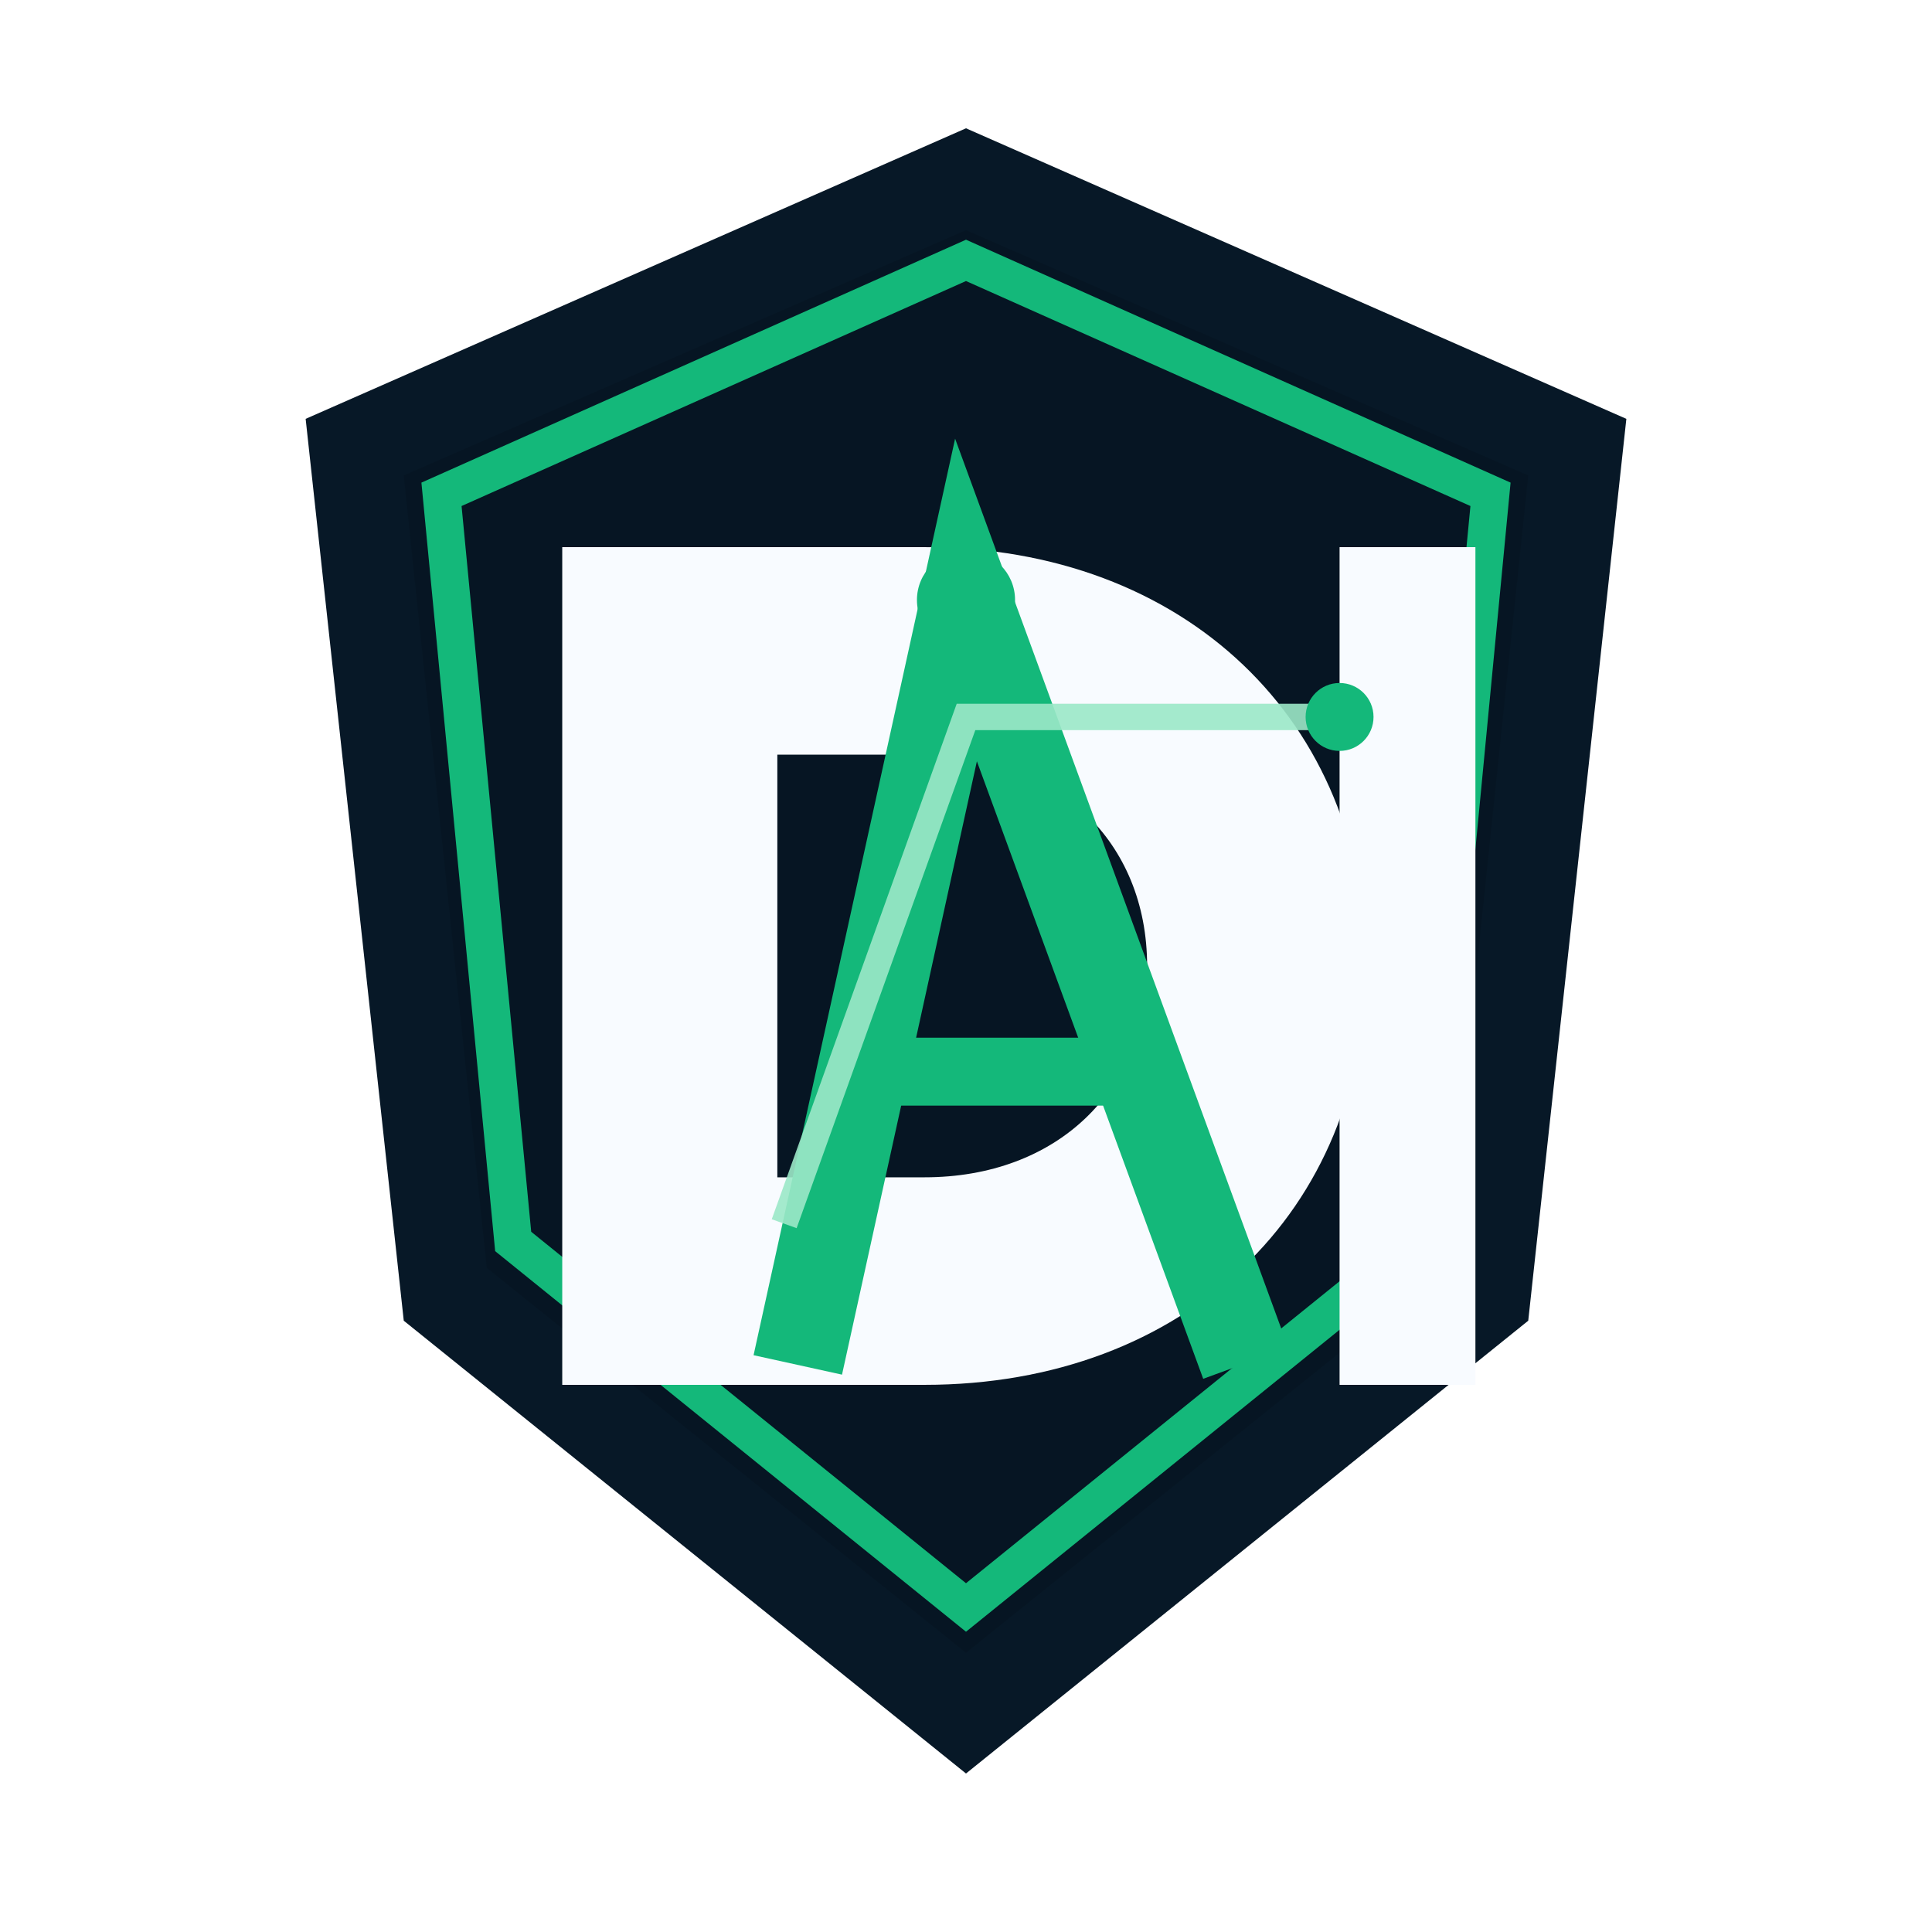
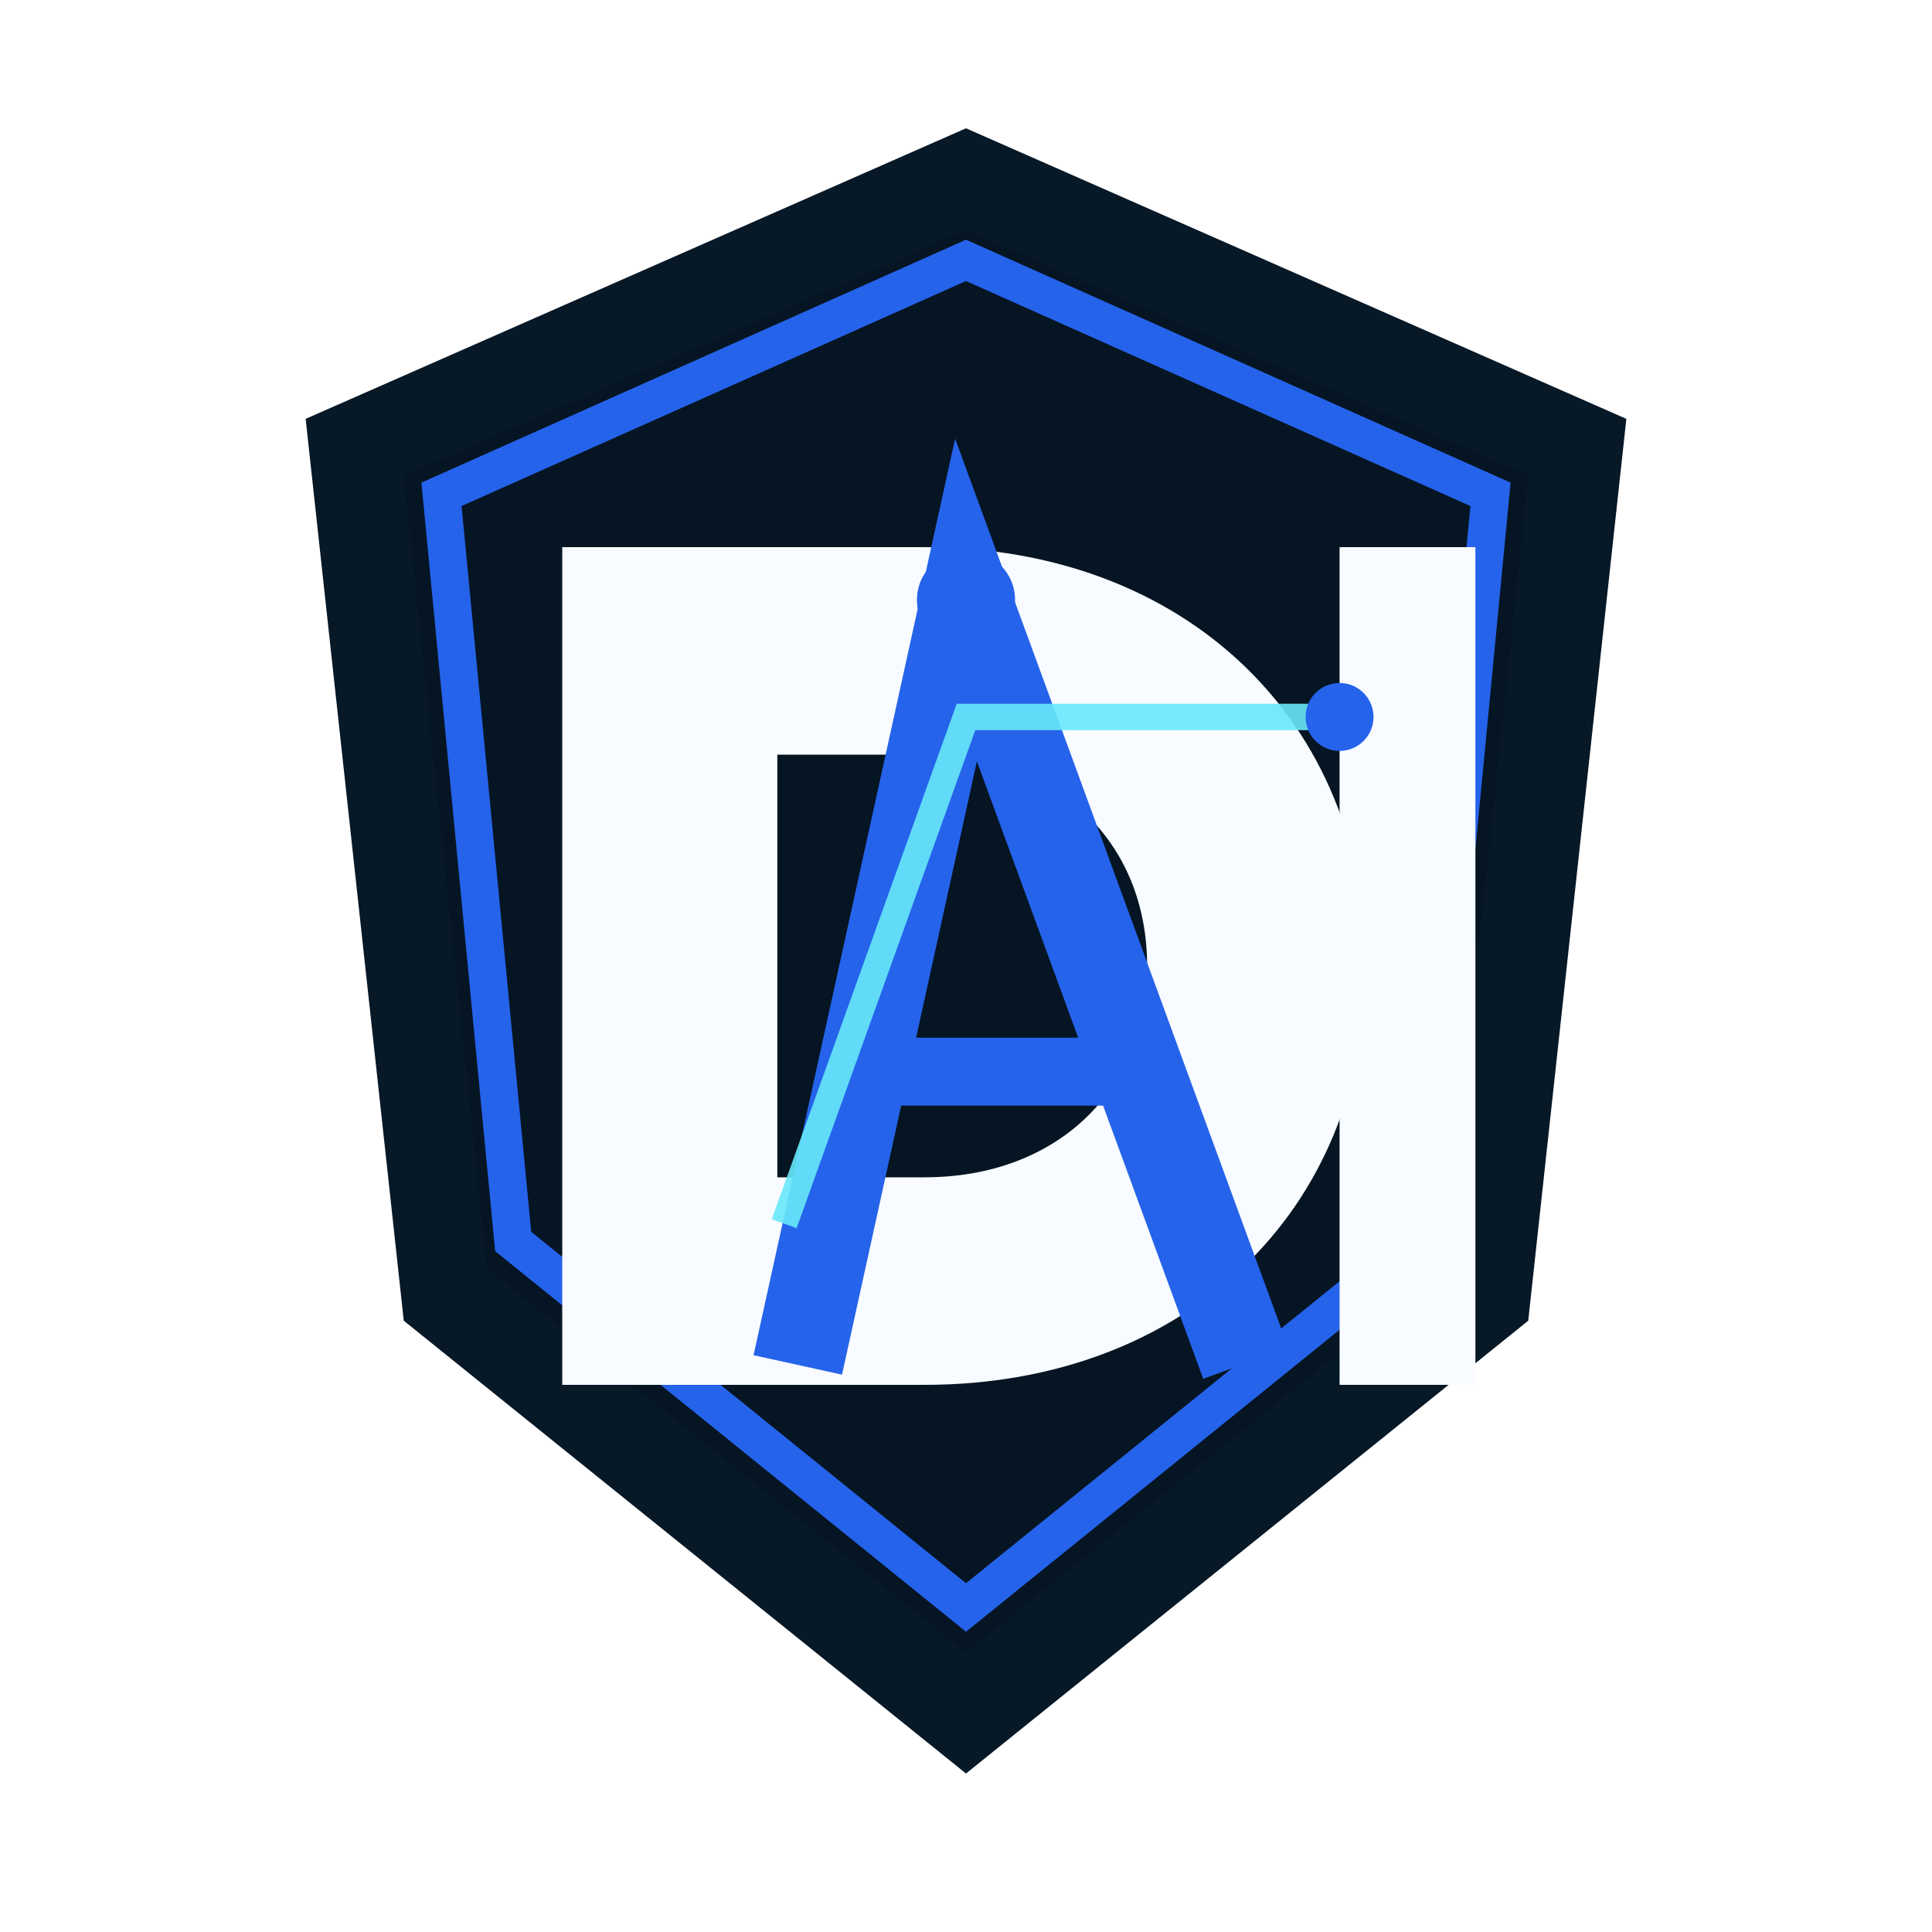
<svg xmlns="http://www.w3.org/2000/svg" viewBox="0 0 512 512" role="img" aria-labelledby="title desc">
  <defs>
    <style>
      .navy{fill:#071827}
      .ink{fill:#02070c}
      .white{fill:#f8fbff}
-       .emerald{fill:none;stroke:#14b87a;stroke-linecap:square;stroke-linejoin:miter}
-       .emerald-fill{fill:#14b87a}
-       .fine{fill:none;stroke:#9be8c8;stroke-linecap:square;stroke-linejoin:miter}
+       .emerald{fill:none;stroke:#2563eb;stroke-linecap:square;stroke-linejoin:miter}
+       .emerald-fill{fill:#2563eb}
+       .fine{fill:none;stroke:#67e8f9;stroke-linecap:square;stroke-linejoin:miter}
    </style>
  </defs>
  <g id="dai-icon">
    <path class="navy" d="M256 34 431 111 405 350 256 470 107 350 81 111Z" />
    <path class="ink" opacity=".16" d="M256 61 405 126 383 336 256 438 129 336 107 126Z" />
    <path class="emerald" stroke-width="10" d="M256 69 395 131 376 329 256 426 136 329 117 131Z" />
    <path class="white" fill-rule="evenodd" d="M149 145h96c69 0 117 46 117 111s-48 111-117 111h-96V145Zm57 55v112h39c35 0 59-23 59-56s-24-56-59-56h-39Z" />
    <path class="white" d="M355 145h36v222h-36Z" />
    <path class="emerald" stroke-width="24" d="M214 350 256 159 326 350" />
    <path class="emerald" stroke-width="18" d="M237 284h62" />
    <path class="fine" stroke-width="7" opacity=".9" d="M209 321 256 190h99" />
    <circle class="emerald-fill" cx="256" cy="159" r="13" />
    <circle class="emerald-fill" cx="214" cy="350" r="10" />
    <circle class="emerald-fill" cx="326" cy="350" r="10" />
    <circle class="emerald-fill" cx="355" cy="190" r="9" />
  </g>
</svg>
